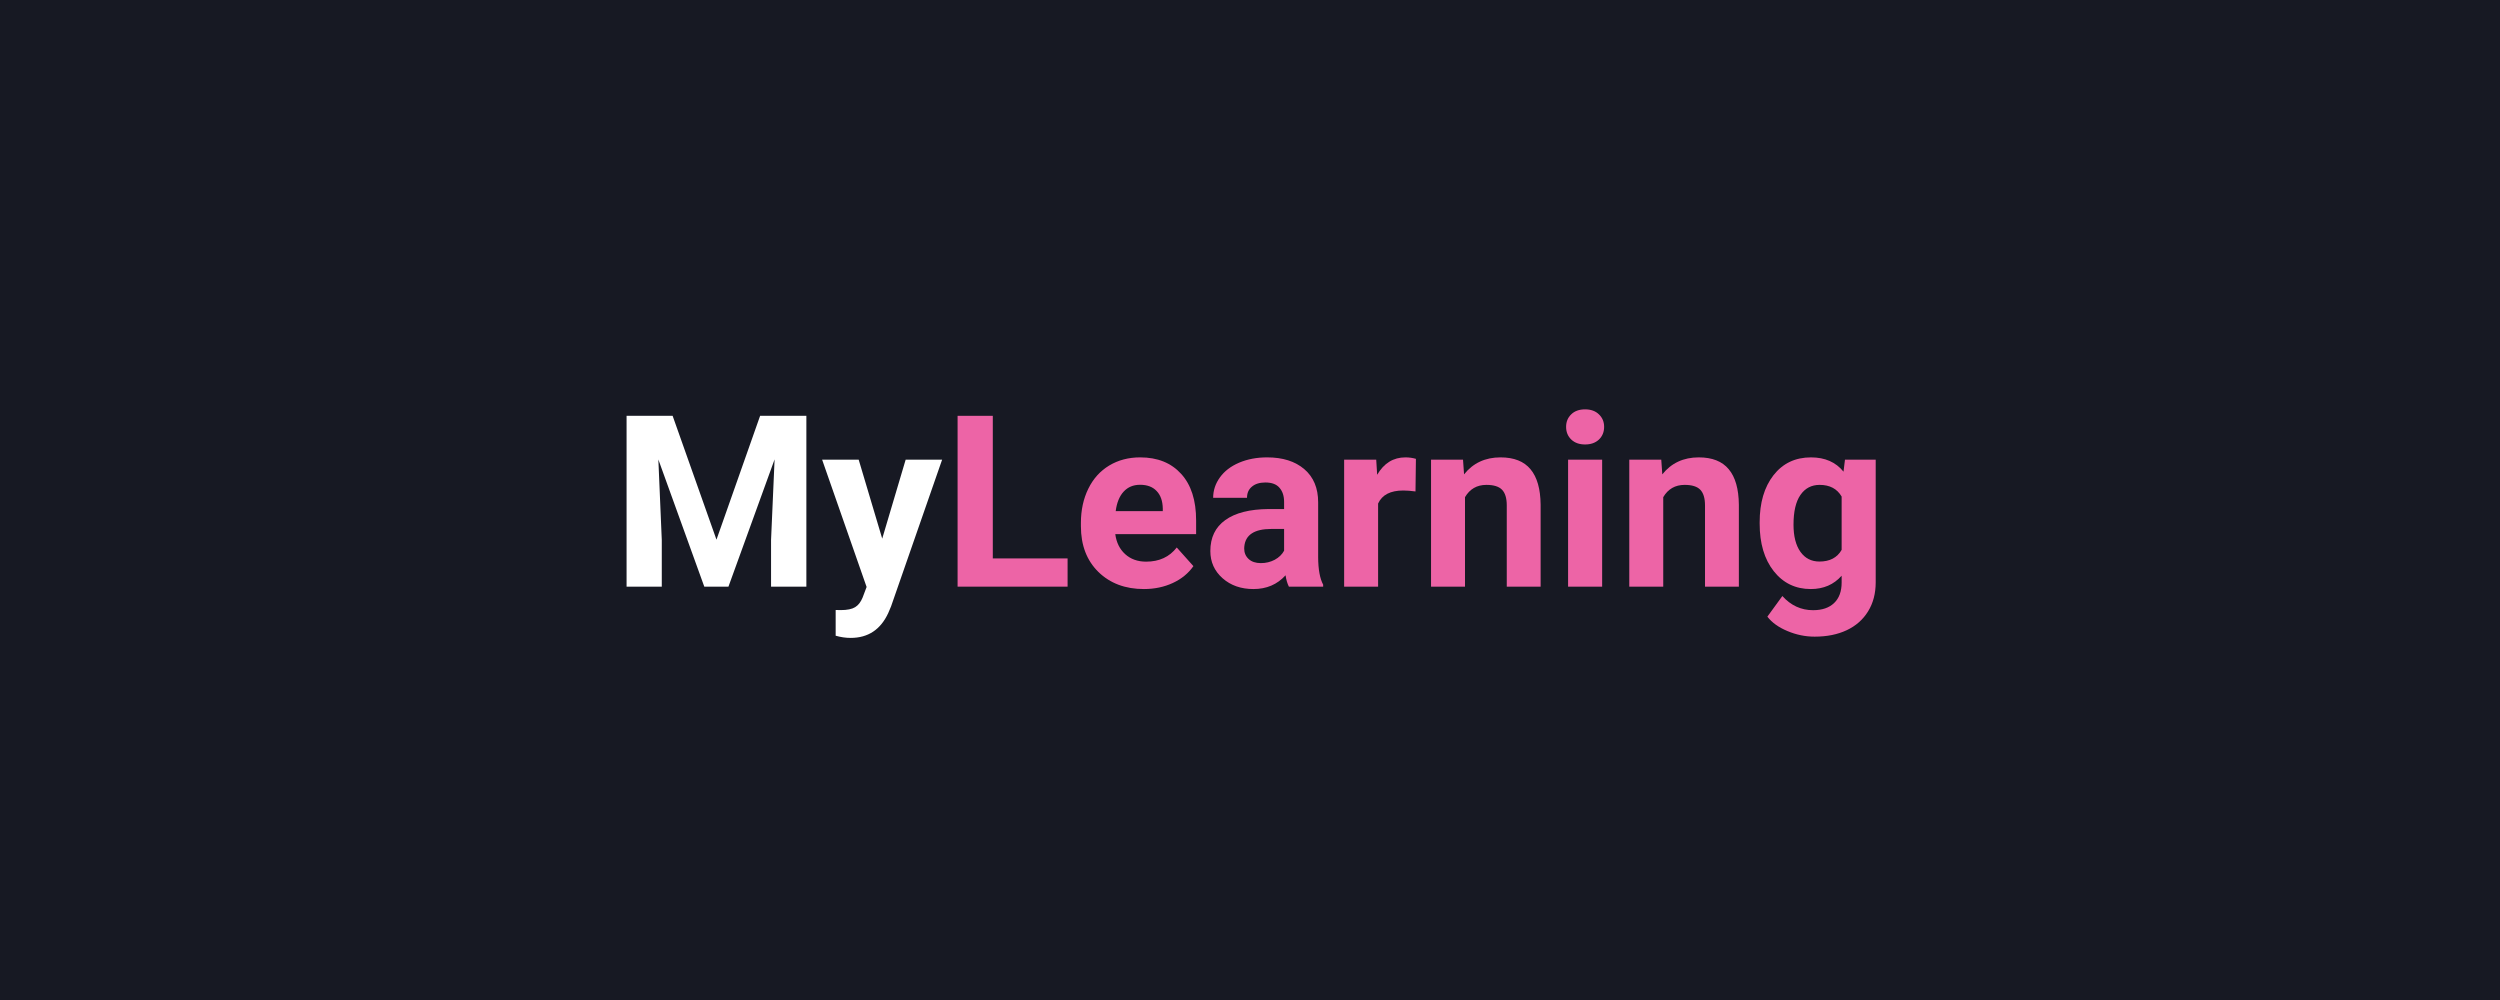
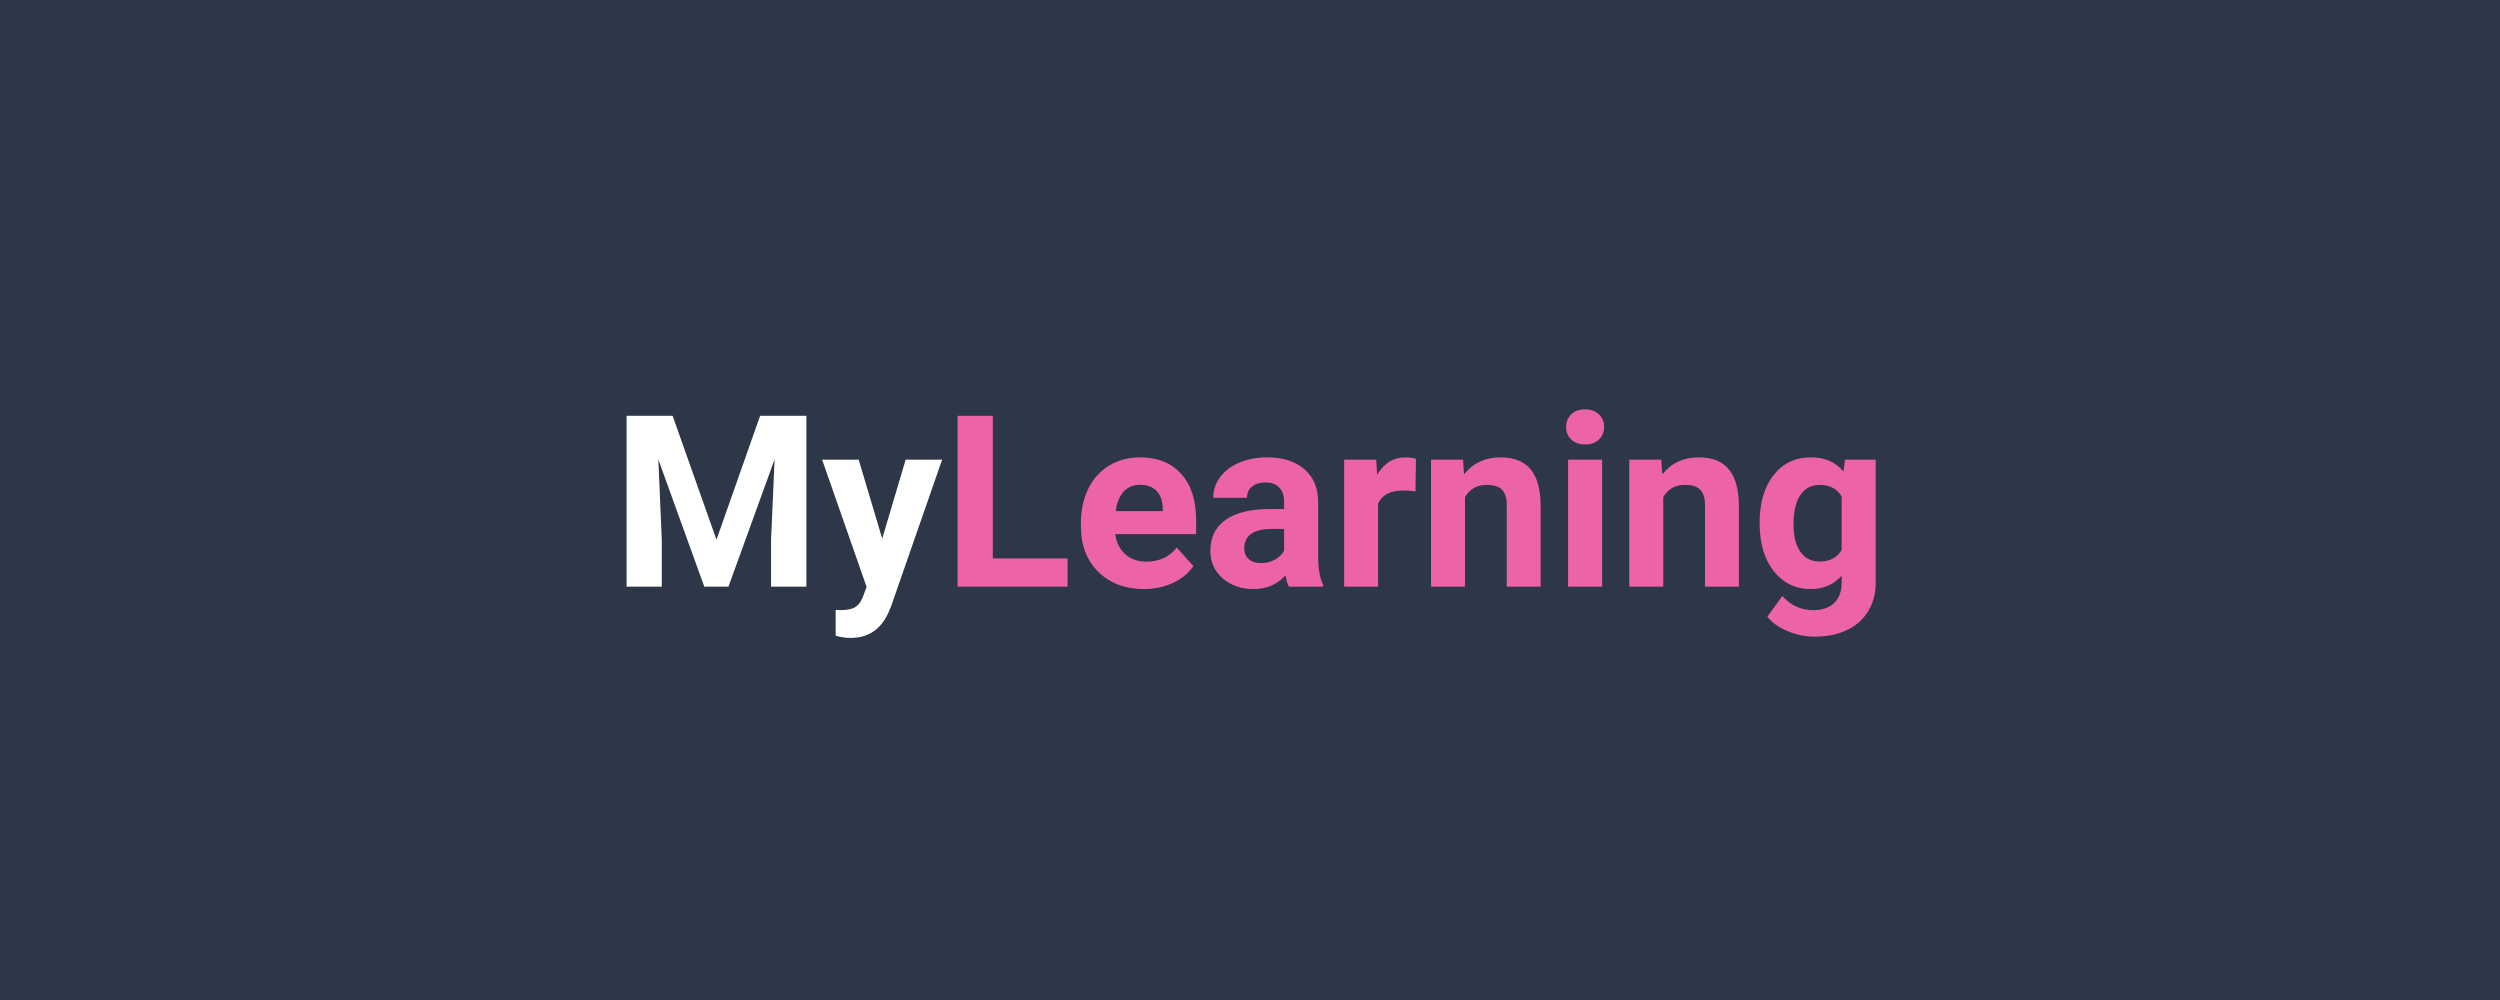
<svg xmlns="http://www.w3.org/2000/svg" width="500" zoomAndPan="magnify" viewBox="0 0 375 150" height="200" preserveAspectRatio="xMidYMid meet" version="1.0">
  <defs>
    <g />
  </defs>
  <rect x="-37.5" width="450" fill="#ffffff" y="-15" height="180" fill-opacity="1" />
  <rect x="-37.5" width="450" fill="#ffffff" y="-15" height="180" fill-opacity="1" />
-   <rect x="-37.5" width="450" fill="#171923" y="-15" height="180" fill-opacity="1" />
+   <rect x="-37.5" width="450" fill="#2d3748" y="-15" height="180" fill-opacity="1" />
  <g fill="#ffffff" fill-opacity="1">
    <g transform="translate(91.70507, 87.99786)">
      <g>
        <path d="M 9.188 -25.625 L 15.766 -7.047 L 22.312 -25.625 L 29.25 -25.625 L 29.25 0 L 23.953 0 L 23.953 -7 L 24.484 -19.094 L 17.562 0 L 13.938 0 L 7.047 -19.078 L 7.562 -7 L 7.562 0 L 2.281 0 L 2.281 -25.625 Z M 9.188 -25.625 " />
      </g>
    </g>
  </g>
  <g fill="#ffffff" fill-opacity="1">
    <g transform="translate(123.271, 87.99786)">
      <g>
        <path d="M 9.062 -7.203 L 12.578 -19.047 L 18.047 -19.047 L 10.391 2.953 L 9.969 3.953 C 8.82 6.441 6.941 7.688 4.328 7.688 C 3.586 7.688 2.836 7.578 2.078 7.359 L 2.078 3.5 L 2.844 3.516 C 3.812 3.516 4.531 3.367 5 3.078 C 5.477 2.785 5.852 2.301 6.125 1.625 L 6.719 0.047 L 0.047 -19.047 L 5.531 -19.047 Z M 9.062 -7.203 " />
      </g>
    </g>
  </g>
  <g fill="#ed64a6" fill-opacity="1">
    <g transform="translate(141.3574, 87.99786)">
      <g>
        <path d="M 7.562 -4.234 L 18.781 -4.234 L 18.781 0 L 2.281 0 L 2.281 -25.625 L 7.562 -25.625 Z M 7.562 -4.234 " />
      </g>
    </g>
  </g>
  <g fill="#ed64a6" fill-opacity="1">
    <g transform="translate(160.8706, 87.99786)">
      <g>
        <path d="M 10.719 0.359 C 7.926 0.359 5.648 -0.492 3.891 -2.203 C 2.141 -3.922 1.266 -6.207 1.266 -9.062 L 1.266 -9.562 C 1.266 -11.469 1.633 -13.176 2.375 -14.688 C 3.113 -16.195 4.16 -17.359 5.516 -18.172 C 6.867 -18.984 8.414 -19.391 10.156 -19.391 C 12.758 -19.391 14.805 -18.566 16.297 -16.922 C 17.797 -15.285 18.547 -12.957 18.547 -9.938 L 18.547 -7.875 L 6.422 -7.875 C 6.586 -6.625 7.082 -5.625 7.906 -4.875 C 8.738 -4.125 9.785 -3.75 11.047 -3.75 C 13.016 -3.75 14.547 -4.457 15.641 -5.875 L 18.141 -3.078 C 17.379 -1.992 16.348 -1.148 15.047 -0.547 C 13.742 0.055 12.301 0.359 10.719 0.359 Z M 10.141 -15.281 C 9.129 -15.281 8.305 -14.938 7.672 -14.25 C 7.047 -13.57 6.648 -12.598 6.484 -11.328 L 13.547 -11.328 L 13.547 -11.734 C 13.523 -12.859 13.219 -13.727 12.625 -14.344 C 12.039 -14.969 11.211 -15.281 10.141 -15.281 Z M 10.141 -15.281 " />
      </g>
    </g>
  </g>
  <g fill="#ed64a6" fill-opacity="1">
    <g transform="translate(180.3486, 87.99786)">
      <g>
        <path d="M 12.984 0 C 12.754 -0.457 12.586 -1.023 12.484 -1.703 C 11.242 -0.328 9.641 0.359 7.672 0.359 C 5.805 0.359 4.258 -0.18 3.031 -1.266 C 1.812 -2.348 1.203 -3.707 1.203 -5.344 C 1.203 -7.363 1.945 -8.91 3.438 -9.984 C 4.938 -11.066 7.098 -11.617 9.922 -11.641 L 12.266 -11.641 L 12.266 -12.719 C 12.266 -13.602 12.035 -14.305 11.578 -14.828 C 11.129 -15.359 10.422 -15.625 9.453 -15.625 C 8.598 -15.625 7.926 -15.414 7.438 -15 C 6.945 -14.594 6.703 -14.035 6.703 -13.328 L 1.625 -13.328 C 1.625 -14.43 1.961 -15.453 2.641 -16.391 C 3.316 -17.328 4.273 -18.062 5.516 -18.594 C 6.766 -19.125 8.164 -19.391 9.719 -19.391 C 12.062 -19.391 13.922 -18.801 15.297 -17.625 C 16.68 -16.445 17.375 -14.789 17.375 -12.656 L 17.375 -4.406 C 17.383 -2.594 17.633 -1.223 18.125 -0.297 L 18.125 0 Z M 8.781 -3.531 C 9.531 -3.531 10.223 -3.695 10.859 -4.031 C 11.492 -4.375 11.961 -4.828 12.266 -5.391 L 12.266 -8.656 L 10.359 -8.656 C 7.816 -8.656 6.461 -7.773 6.297 -6.016 L 6.281 -5.719 C 6.281 -5.082 6.504 -4.555 6.953 -4.141 C 7.398 -3.734 8.008 -3.531 8.781 -3.531 Z M 8.781 -3.531 " />
      </g>
    </g>
  </g>
  <g fill="#ed64a6" fill-opacity="1">
    <g transform="translate(199.6682, 87.99786)">
      <g>
        <path d="M 12.656 -14.281 C 11.957 -14.375 11.348 -14.422 10.828 -14.422 C 8.898 -14.422 7.641 -13.77 7.047 -12.469 L 7.047 0 L 1.953 0 L 1.953 -19.047 L 6.766 -19.047 L 6.906 -16.781 C 7.926 -18.52 9.336 -19.391 11.141 -19.391 C 11.703 -19.391 12.227 -19.316 12.719 -19.172 Z M 12.656 -14.281 " />
      </g>
    </g>
  </g>
  <g fill="#ed64a6" fill-opacity="1">
    <g transform="translate(212.8119, 87.99786)">
      <g>
        <path d="M 6.641 -19.047 L 6.797 -16.844 C 8.148 -18.539 9.973 -19.391 12.266 -19.391 C 14.285 -19.391 15.785 -18.797 16.766 -17.609 C 17.754 -16.43 18.258 -14.66 18.281 -12.297 L 18.281 0 L 13.203 0 L 13.203 -12.188 C 13.203 -13.258 12.969 -14.039 12.5 -14.531 C 12.031 -15.02 11.25 -15.266 10.156 -15.266 C 8.727 -15.266 7.656 -14.648 6.938 -13.422 L 6.938 0 L 1.844 0 L 1.844 -19.047 Z M 6.641 -19.047 " />
      </g>
    </g>
  </g>
  <g fill="#ed64a6" fill-opacity="1">
    <g transform="translate(232.9937, 87.99786)">
      <g>
        <path d="M 7.328 0 L 2.219 0 L 2.219 -19.047 L 7.328 -19.047 Z M 1.922 -23.969 C 1.922 -24.727 2.176 -25.352 2.688 -25.844 C 3.195 -26.344 3.891 -26.594 4.766 -26.594 C 5.641 -26.594 6.332 -26.344 6.844 -25.844 C 7.363 -25.352 7.625 -24.727 7.625 -23.969 C 7.625 -23.195 7.363 -22.562 6.844 -22.062 C 6.32 -21.57 5.629 -21.328 4.766 -21.328 C 3.91 -21.328 3.223 -21.57 2.703 -22.062 C 2.18 -22.562 1.922 -23.195 1.922 -23.969 Z M 1.922 -23.969 " />
      </g>
    </g>
  </g>
  <g fill="#ed64a6" fill-opacity="1">
    <g transform="translate(242.548, 87.99786)">
      <g>
        <path d="M 6.641 -19.047 L 6.797 -16.844 C 8.148 -18.539 9.973 -19.391 12.266 -19.391 C 14.285 -19.391 15.785 -18.797 16.766 -17.609 C 17.754 -16.43 18.258 -14.66 18.281 -12.297 L 18.281 0 L 13.203 0 L 13.203 -12.188 C 13.203 -13.258 12.969 -14.039 12.5 -14.531 C 12.031 -15.02 11.25 -15.266 10.156 -15.266 C 8.727 -15.266 7.656 -14.648 6.938 -13.422 L 6.938 0 L 1.844 0 L 1.844 -19.047 Z M 6.641 -19.047 " />
      </g>
    </g>
  </g>
  <g fill="#ed64a6" fill-opacity="1">
    <g transform="translate(262.7298, 87.99786)">
      <g>
        <path d="M 1.219 -9.656 C 1.219 -12.582 1.91 -14.938 3.297 -16.719 C 4.691 -18.5 6.566 -19.391 8.922 -19.391 C 11.016 -19.391 12.641 -18.676 13.797 -17.25 L 14.016 -19.047 L 18.625 -19.047 L 18.625 -0.641 C 18.625 1.023 18.242 2.473 17.484 3.703 C 16.723 4.941 15.656 5.883 14.281 6.531 C 12.914 7.176 11.312 7.5 9.469 7.5 C 8.07 7.5 6.707 7.219 5.375 6.656 C 4.051 6.102 3.051 5.383 2.375 4.5 L 4.625 1.406 C 5.895 2.82 7.43 3.531 9.234 3.531 C 10.586 3.531 11.641 3.172 12.391 2.453 C 13.141 1.734 13.516 0.711 13.516 -0.609 L 13.516 -1.641 C 12.336 -0.305 10.797 0.359 8.891 0.359 C 6.598 0.359 4.742 -0.535 3.328 -2.328 C 1.922 -4.117 1.219 -6.492 1.219 -9.453 Z M 6.297 -9.297 C 6.297 -7.566 6.641 -6.211 7.328 -5.234 C 8.023 -4.254 8.977 -3.766 10.188 -3.766 C 11.738 -3.766 12.848 -4.348 13.516 -5.516 L 13.516 -13.516 C 12.836 -14.68 11.738 -15.266 10.219 -15.266 C 9 -15.266 8.039 -14.766 7.344 -13.766 C 6.645 -12.766 6.297 -11.273 6.297 -9.297 Z M 6.297 -9.297 " />
      </g>
    </g>
  </g>
</svg>
